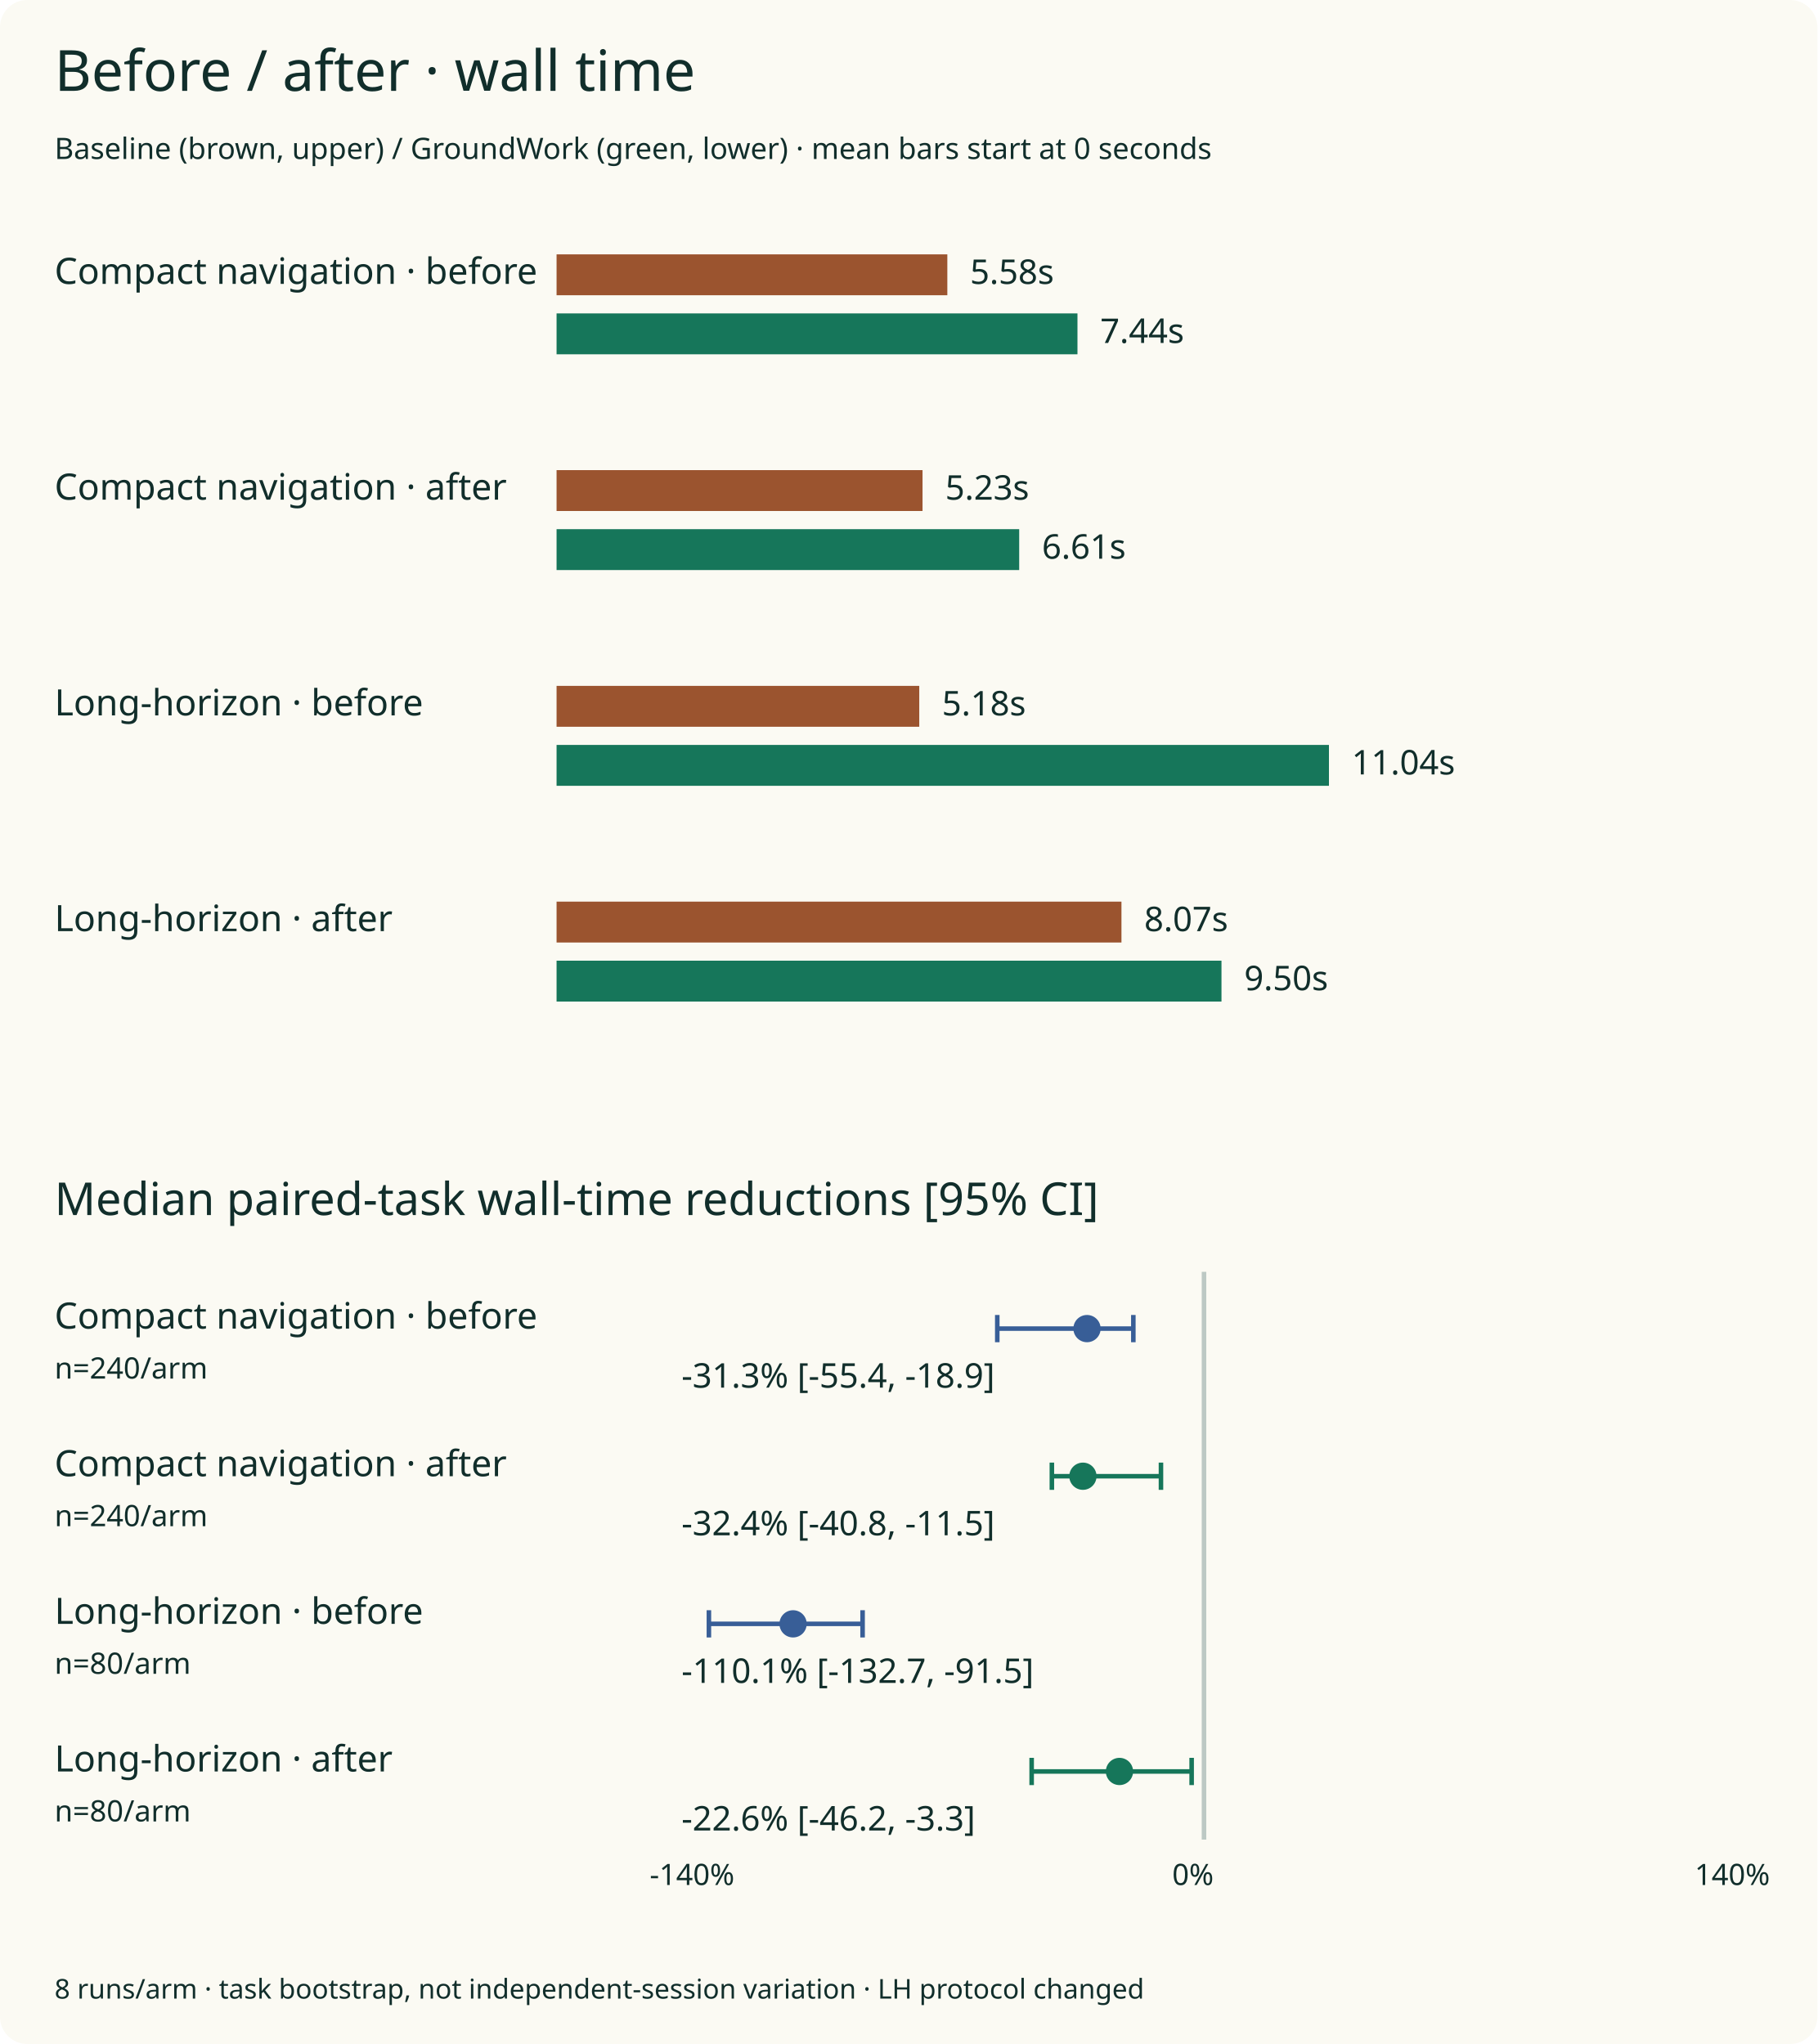
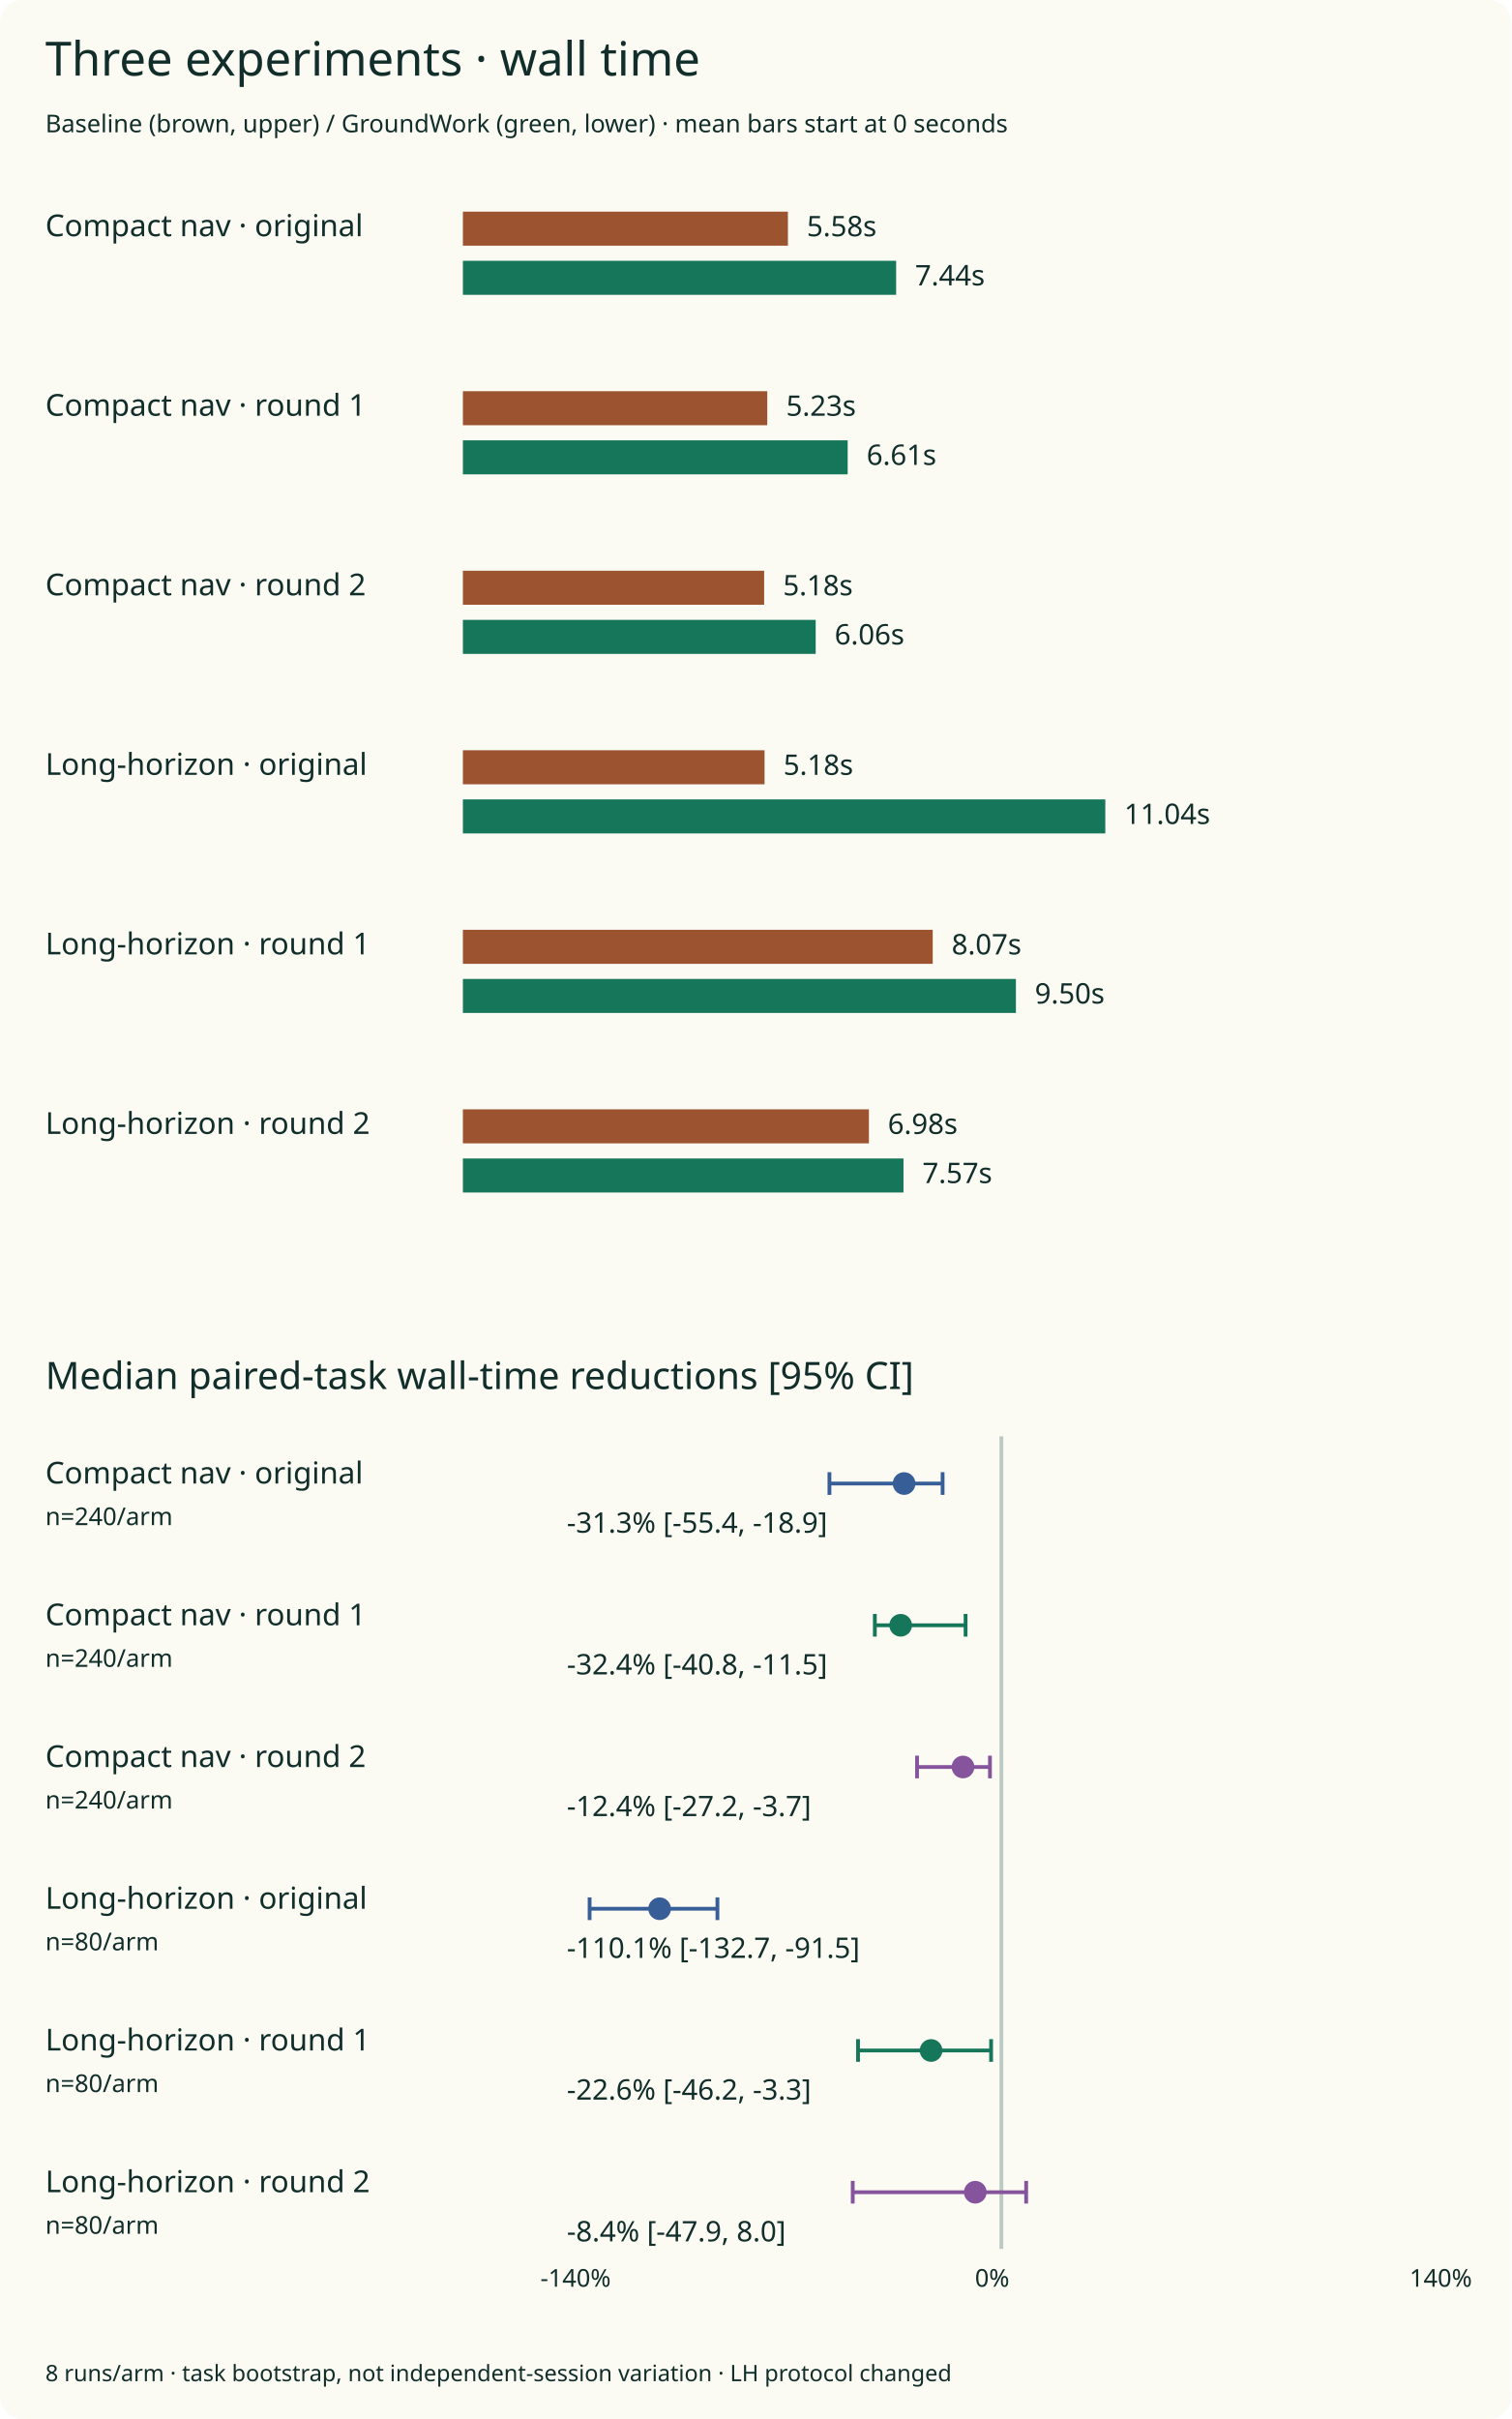
- <svg xmlns="http://www.w3.org/2000/svg" width="800" height="900" viewBox="0 0 800 900" role="img" aria-labelledby="title desc">
-   <rect width="800" height="900" rx="12" fill="#fbfaf3" />
+ <svg xmlns="http://www.w3.org/2000/svg" width="800" height="1280" viewBox="0 0 800 1280" role="img" aria-labelledby="title desc">
+   <rect width="800" height="1280" rx="12" fill="#fbfaf3" />
  <g font-family="system-ui,sans-serif" fill="#112e2b">
-     <text x="24" y="40" font-size="25">Before / after · wall time</text>
+     <text x="24" y="40" font-size="25">Three experiments · wall time</text>
    <text x="24" y="70" font-size="13">Baseline (brown, upper) / GroundWork (green, lower) · mean bars start at 0 seconds</text>
-     <text x="24" y="125" font-size="16">Compact navigation · before</text>
+     <text x="24" y="125" font-size="16">Compact nav · original</text>
    <rect x="245" y="112" width="172.014" height="18" fill="#9b542f" />
    <text x="427.014" y="125" font-size="15">5.58s</text>
    <rect x="245" y="138" width="229.297" height="18" fill="#16765a" />
    <text x="484.297" y="151" font-size="15">7.44s</text>
-     <text x="24" y="220" font-size="16">Compact navigation · after</text>
+     <text x="24" y="220" font-size="16">Compact nav · round 1</text>
    <rect x="245" y="207" width="161.095" height="18" fill="#9b542f" />
    <text x="416.095" y="220" font-size="15">5.23s</text>
    <rect x="245" y="233" width="203.647" height="18" fill="#16765a" />
    <text x="458.647" y="246" font-size="15">6.61s</text>
-     <text x="24" y="315" font-size="16">Long-horizon · before</text>
-     <rect x="245" y="302" width="159.655" height="18" fill="#9b542f" />
-     <text x="414.655" y="315" font-size="15">5.18s</text>
-     <rect x="245" y="328" width="340" height="18" fill="#16765a" />
-     <text x="595" y="341" font-size="15">11.04s</text>
-     <text x="24" y="410" font-size="16">Long-horizon · after</text>
-     <rect x="245" y="397" width="248.663" height="18" fill="#9b542f" />
-     <text x="503.663" y="410" font-size="15">8.07s</text>
-     <rect x="245" y="423" width="292.692" height="18" fill="#16765a" />
-     <text x="547.692" y="436" font-size="15">9.50s</text>
-     <text x="24" y="535" font-size="20">Median paired-task wall-time reductions [95% CI]</text>
-     <path d="M530 560L530 810" stroke="#bdc9c4" stroke-width="2" />
-     <text x="24" y="585" font-size="16">Compact navigation · before</text>
-     <text x="24" y="607" font-size="13">n=240/arm</text>
-     <path d="M438.997 585L498.895 585" stroke="#385e97" stroke-width="2" />
-     <path d="M438.997 579L438.997 591" stroke="#385e97" stroke-width="2" />
-     <path d="M498.895 579L498.895 591" stroke="#385e97" stroke-width="2" />
-     <circle cx="478.499" cy="585" r="6" fill="#385e97" />
-     <text x="300" y="611" font-size="15">-31.3% [-55.4, -18.9]</text>
-     <text x="24" y="650" font-size="16">Compact navigation · after</text>
-     <text x="24" y="672" font-size="13">n=240/arm</text>
-     <path d="M463.027 650L511.054 650" stroke="#16765a" stroke-width="2" />
-     <path d="M463.027 644L463.027 656" stroke="#16765a" stroke-width="2" />
-     <path d="M511.054 644L511.054 656" stroke="#16765a" stroke-width="2" />
-     <circle cx="476.695" cy="650" r="6" fill="#16765a" />
-     <text x="300" y="676" font-size="15">-32.4% [-40.8, -11.5]</text>
-     <text x="24" y="715" font-size="16">Long-horizon · before</text>
-     <text x="24" y="737" font-size="13">n=80/arm</text>
-     <path d="M312.054 715L379.709 715" stroke="#385e97" stroke-width="2" />
-     <path d="M312.054 709L312.054 721" stroke="#385e97" stroke-width="2" />
-     <path d="M379.709 709L379.709 721" stroke="#385e97" stroke-width="2" />
-     <circle cx="349.109" cy="715" r="6" fill="#385e97" />
-     <text x="300" y="741" font-size="15">-110.1% [-132.7, -91.5]</text>
-     <text x="24" y="780" font-size="16">Long-horizon · after</text>
-     <text x="24" y="802" font-size="13">n=80/arm</text>
-     <path d="M454.132 780L524.56 780" stroke="#16765a" stroke-width="2" />
-     <path d="M454.132 774L454.132 786" stroke="#16765a" stroke-width="2" />
-     <path d="M524.56 774L524.56 786" stroke="#16765a" stroke-width="2" />
-     <circle cx="492.79" cy="780" r="6" fill="#16765a" />
-     <text x="300" y="806" font-size="15">-22.6% [-46.2, -3.3]</text>
-     <text x="286" y="830" font-size="13">-140%</text>
-     <text x="516" y="830" font-size="13">0%</text>
-     <text x="746" y="830" font-size="13">140%</text>
-     <text x="24" y="880" font-size="12">8 runs/arm · task bootstrap, not independent-session variation · LH protocol changed</text>
+     <text x="24" y="315" font-size="16">Compact nav · round 2</text>
+     <rect x="245" y="302" width="159.438" height="18" fill="#9b542f" />
+     <text x="414.438" y="315" font-size="15">5.18s</text>
+     <rect x="245" y="328" width="186.719" height="18" fill="#16765a" />
+     <text x="441.719" y="341" font-size="15">6.06s</text>
+     <text x="24" y="410" font-size="16">Long-horizon · original</text>
+     <rect x="245" y="397" width="159.655" height="18" fill="#9b542f" />
+     <text x="414.655" y="410" font-size="15">5.18s</text>
+     <rect x="245" y="423" width="340" height="18" fill="#16765a" />
+     <text x="595" y="436" font-size="15">11.04s</text>
+     <text x="24" y="505" font-size="16">Long-horizon · round 1</text>
+     <rect x="245" y="492" width="248.663" height="18" fill="#9b542f" />
+     <text x="503.663" y="505" font-size="15">8.07s</text>
+     <rect x="245" y="518" width="292.692" height="18" fill="#16765a" />
+     <text x="547.692" y="531" font-size="15">9.50s</text>
+     <text x="24" y="600" font-size="16">Long-horizon · round 2</text>
+     <rect x="245" y="587" width="214.887" height="18" fill="#9b542f" />
+     <text x="469.887" y="600" font-size="15">6.98s</text>
+     <rect x="245" y="613" width="233.189" height="18" fill="#16765a" />
+     <text x="488.189" y="626" font-size="15">7.57s</text>
+     <text x="24" y="735" font-size="20">Median paired-task wall-time reductions [95% CI]</text>
+     <path d="M530 760L530 1190" stroke="#bdc9c4" stroke-width="2" />
+     <text x="24" y="785" font-size="16">Compact nav · original</text>
+     <text x="24" y="807" font-size="13">n=240/arm</text>
+     <path d="M438.997 785L498.895 785" stroke="#385e97" stroke-width="2" />
+     <path d="M438.997 779L438.997 791" stroke="#385e97" stroke-width="2" />
+     <path d="M498.895 779L498.895 791" stroke="#385e97" stroke-width="2" />
+     <circle cx="478.499" cy="785" r="6" fill="#385e97" />
+     <text x="300" y="811" font-size="15">-31.3% [-55.4, -18.9]</text>
+     <text x="24" y="860" font-size="16">Compact nav · round 1</text>
+     <text x="24" y="882" font-size="13">n=240/arm</text>
+     <path d="M463.027 860L511.054 860" stroke="#16765a" stroke-width="2" />
+     <path d="M463.027 854L463.027 866" stroke="#16765a" stroke-width="2" />
+     <path d="M511.054 854L511.054 866" stroke="#16765a" stroke-width="2" />
+     <circle cx="476.695" cy="860" r="6" fill="#16765a" />
+     <text x="300" y="886" font-size="15">-32.4% [-40.8, -11.5]</text>
+     <text x="24" y="935" font-size="16">Compact nav · round 2</text>
+     <text x="24" y="957" font-size="13">n=240/arm</text>
+     <path d="M485.367 935L523.951 935" stroke="#85549c" stroke-width="2" />
+     <path d="M485.367 929L485.367 941" stroke="#85549c" stroke-width="2" />
+     <path d="M523.951 929L523.951 941" stroke="#85549c" stroke-width="2" />
+     <circle cx="509.688" cy="935" r="6" fill="#85549c" />
+     <text x="300" y="961" font-size="15">-12.4% [-27.2, -3.7]</text>
+     <text x="24" y="1010" font-size="16">Long-horizon · original</text>
+     <text x="24" y="1032" font-size="13">n=80/arm</text>
+     <path d="M312.054 1010L379.709 1010" stroke="#385e97" stroke-width="2" />
+     <path d="M312.054 1004L312.054 1016" stroke="#385e97" stroke-width="2" />
+     <path d="M379.709 1004L379.709 1016" stroke="#385e97" stroke-width="2" />
+     <circle cx="349.109" cy="1010" r="6" fill="#385e97" />
+     <text x="300" y="1036" font-size="15">-110.1% [-132.7, -91.5]</text>
+     <text x="24" y="1085" font-size="16">Long-horizon · round 1</text>
+     <text x="24" y="1107" font-size="13">n=80/arm</text>
+     <path d="M454.132 1085L524.56 1085" stroke="#16765a" stroke-width="2" />
+     <path d="M454.132 1079L454.132 1091" stroke="#16765a" stroke-width="2" />
+     <path d="M524.56 1079L524.56 1091" stroke="#16765a" stroke-width="2" />
+     <circle cx="492.79" cy="1085" r="6" fill="#16765a" />
+     <text x="300" y="1111" font-size="15">-22.6% [-46.2, -3.3]</text>
+     <text x="24" y="1160" font-size="16">Long-horizon · round 2</text>
+     <text x="24" y="1182" font-size="13">n=80/arm</text>
+     <path d="M451.323 1160L543.12 1160" stroke="#85549c" stroke-width="2" />
+     <path d="M451.323 1154L451.323 1166" stroke="#85549c" stroke-width="2" />
+     <path d="M543.12 1154L543.12 1166" stroke="#85549c" stroke-width="2" />
+     <circle cx="516.179" cy="1160" r="6" fill="#85549c" />
+     <text x="300" y="1186" font-size="15">-8.4% [-47.9, 8.0]</text>
+     <text x="286" y="1210" font-size="13">-140%</text>
+     <text x="516" y="1210" font-size="13">0%</text>
+     <text x="746" y="1210" font-size="13">140%</text>
+     <text x="24" y="1260" font-size="12">8 runs/arm · task bootstrap, not independent-session variation · LH protocol changed</text>
  </g>
</svg>
